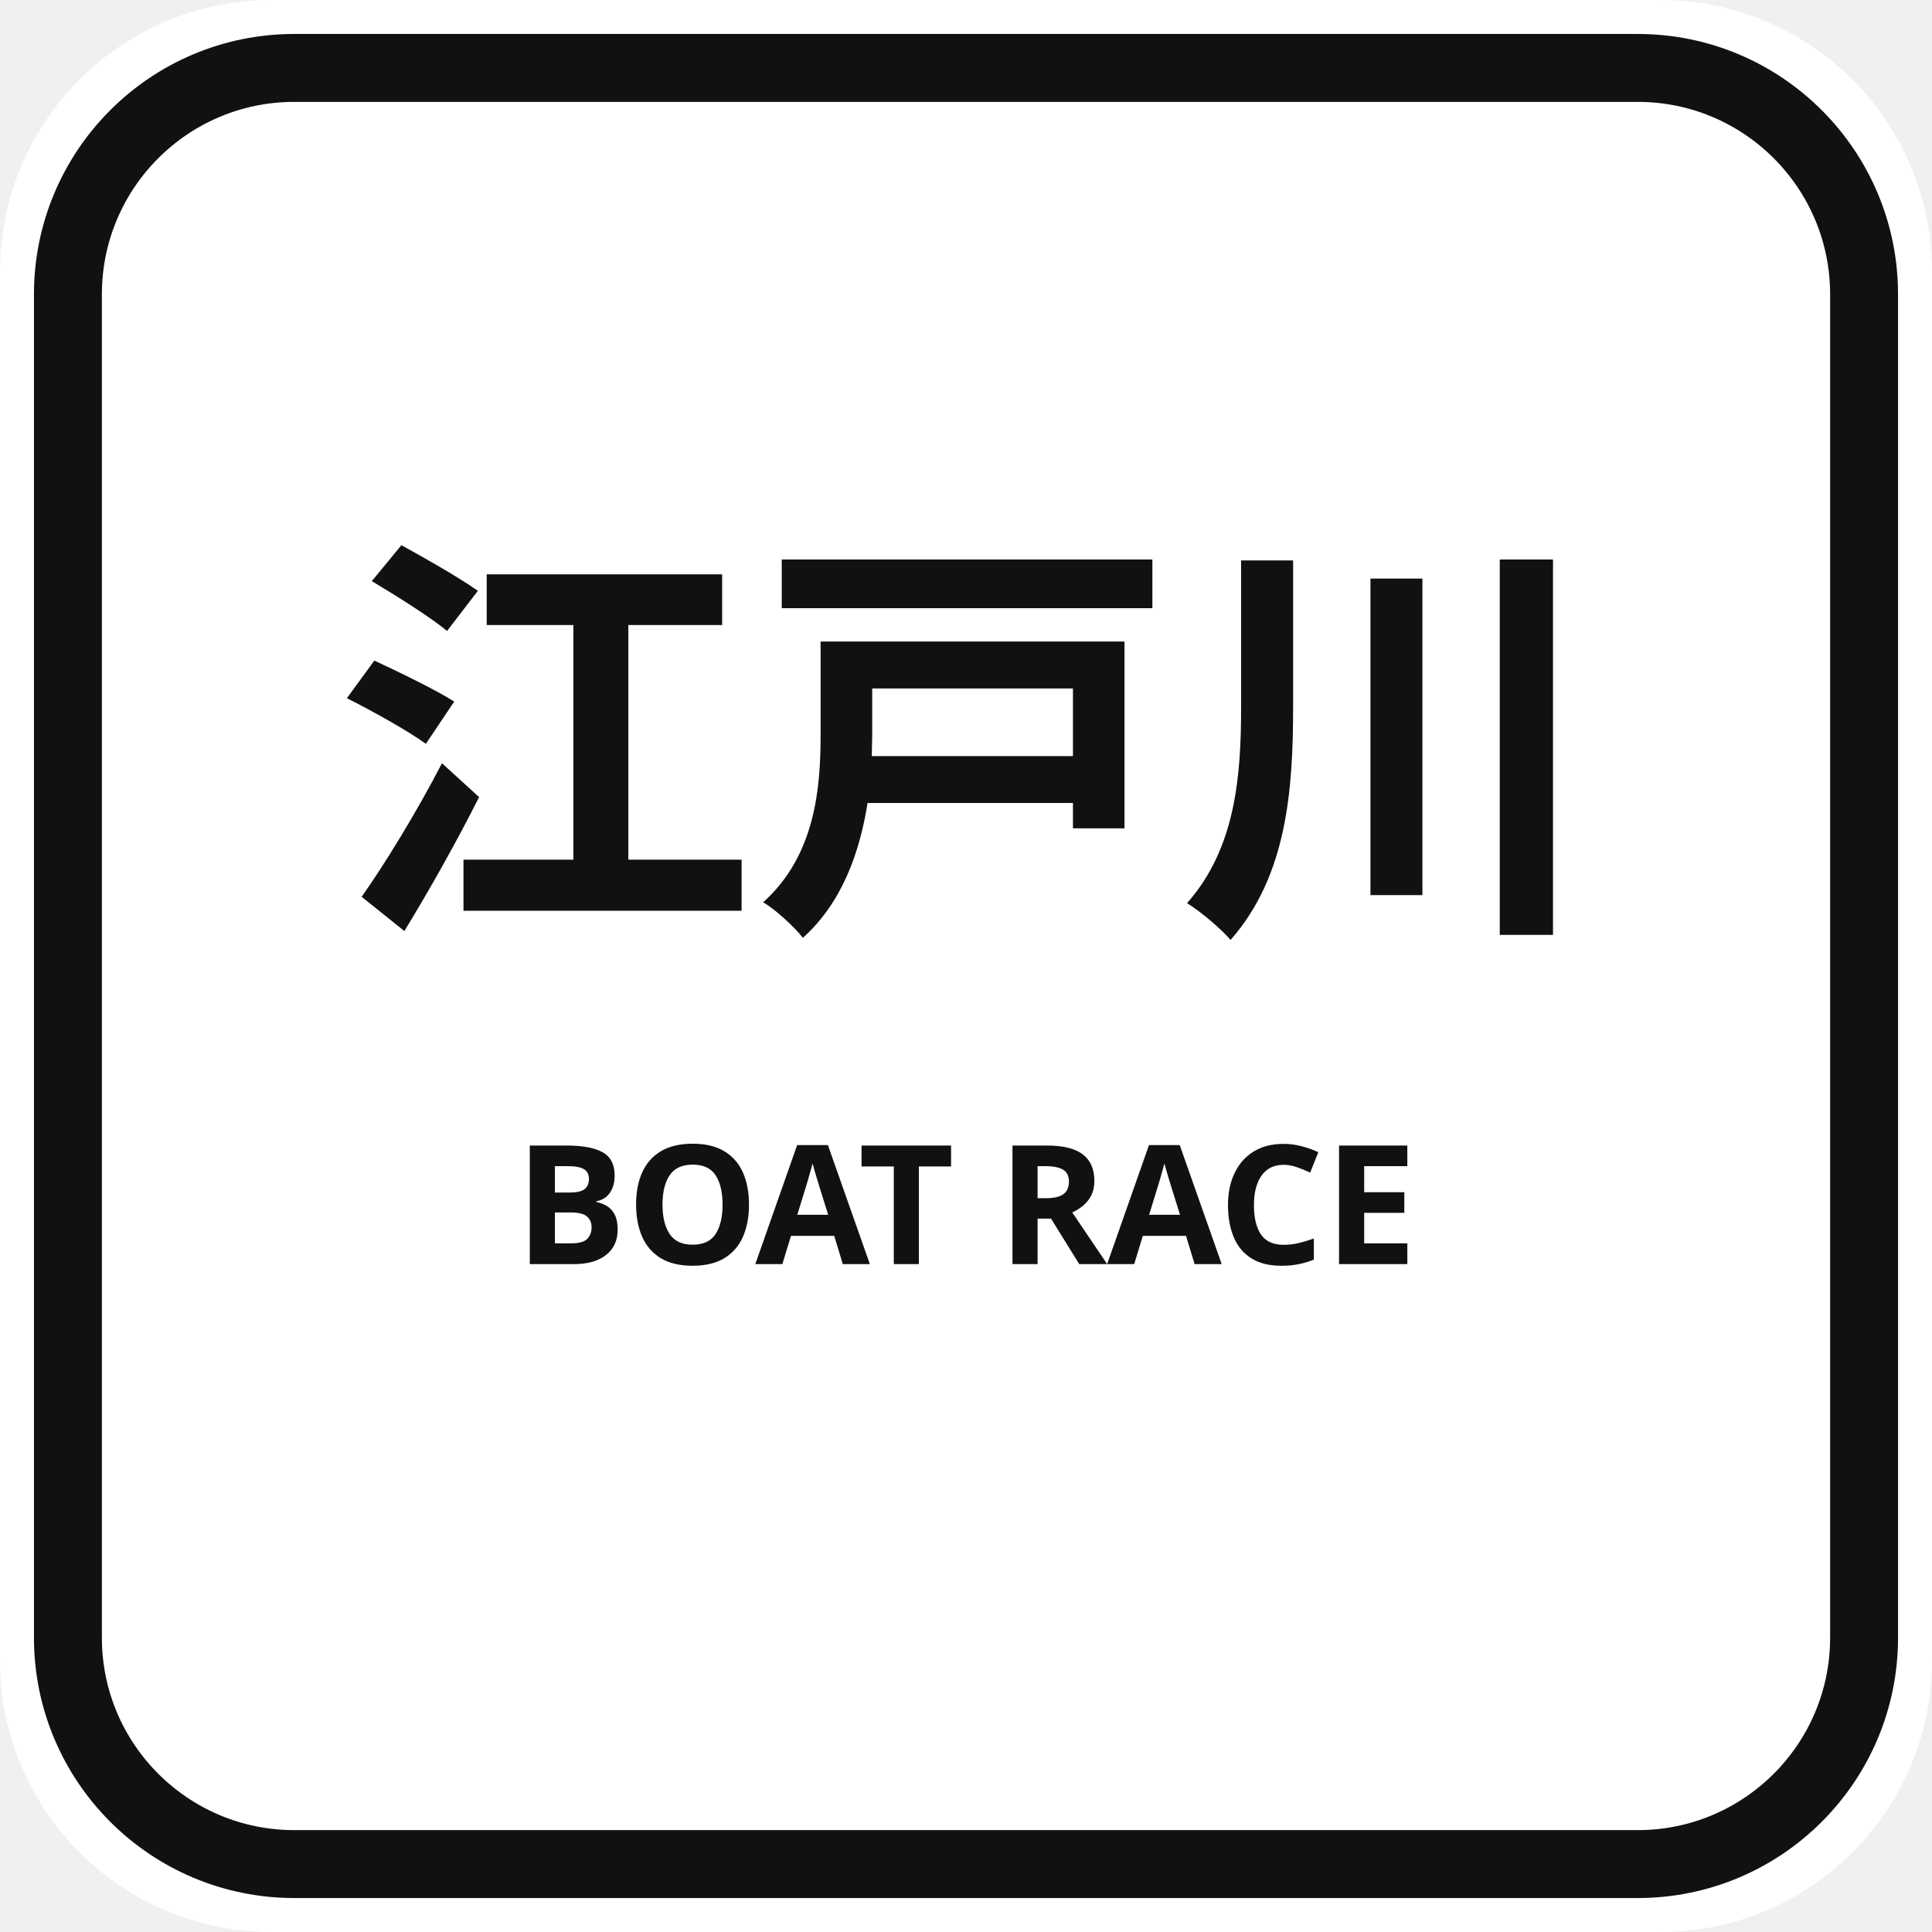
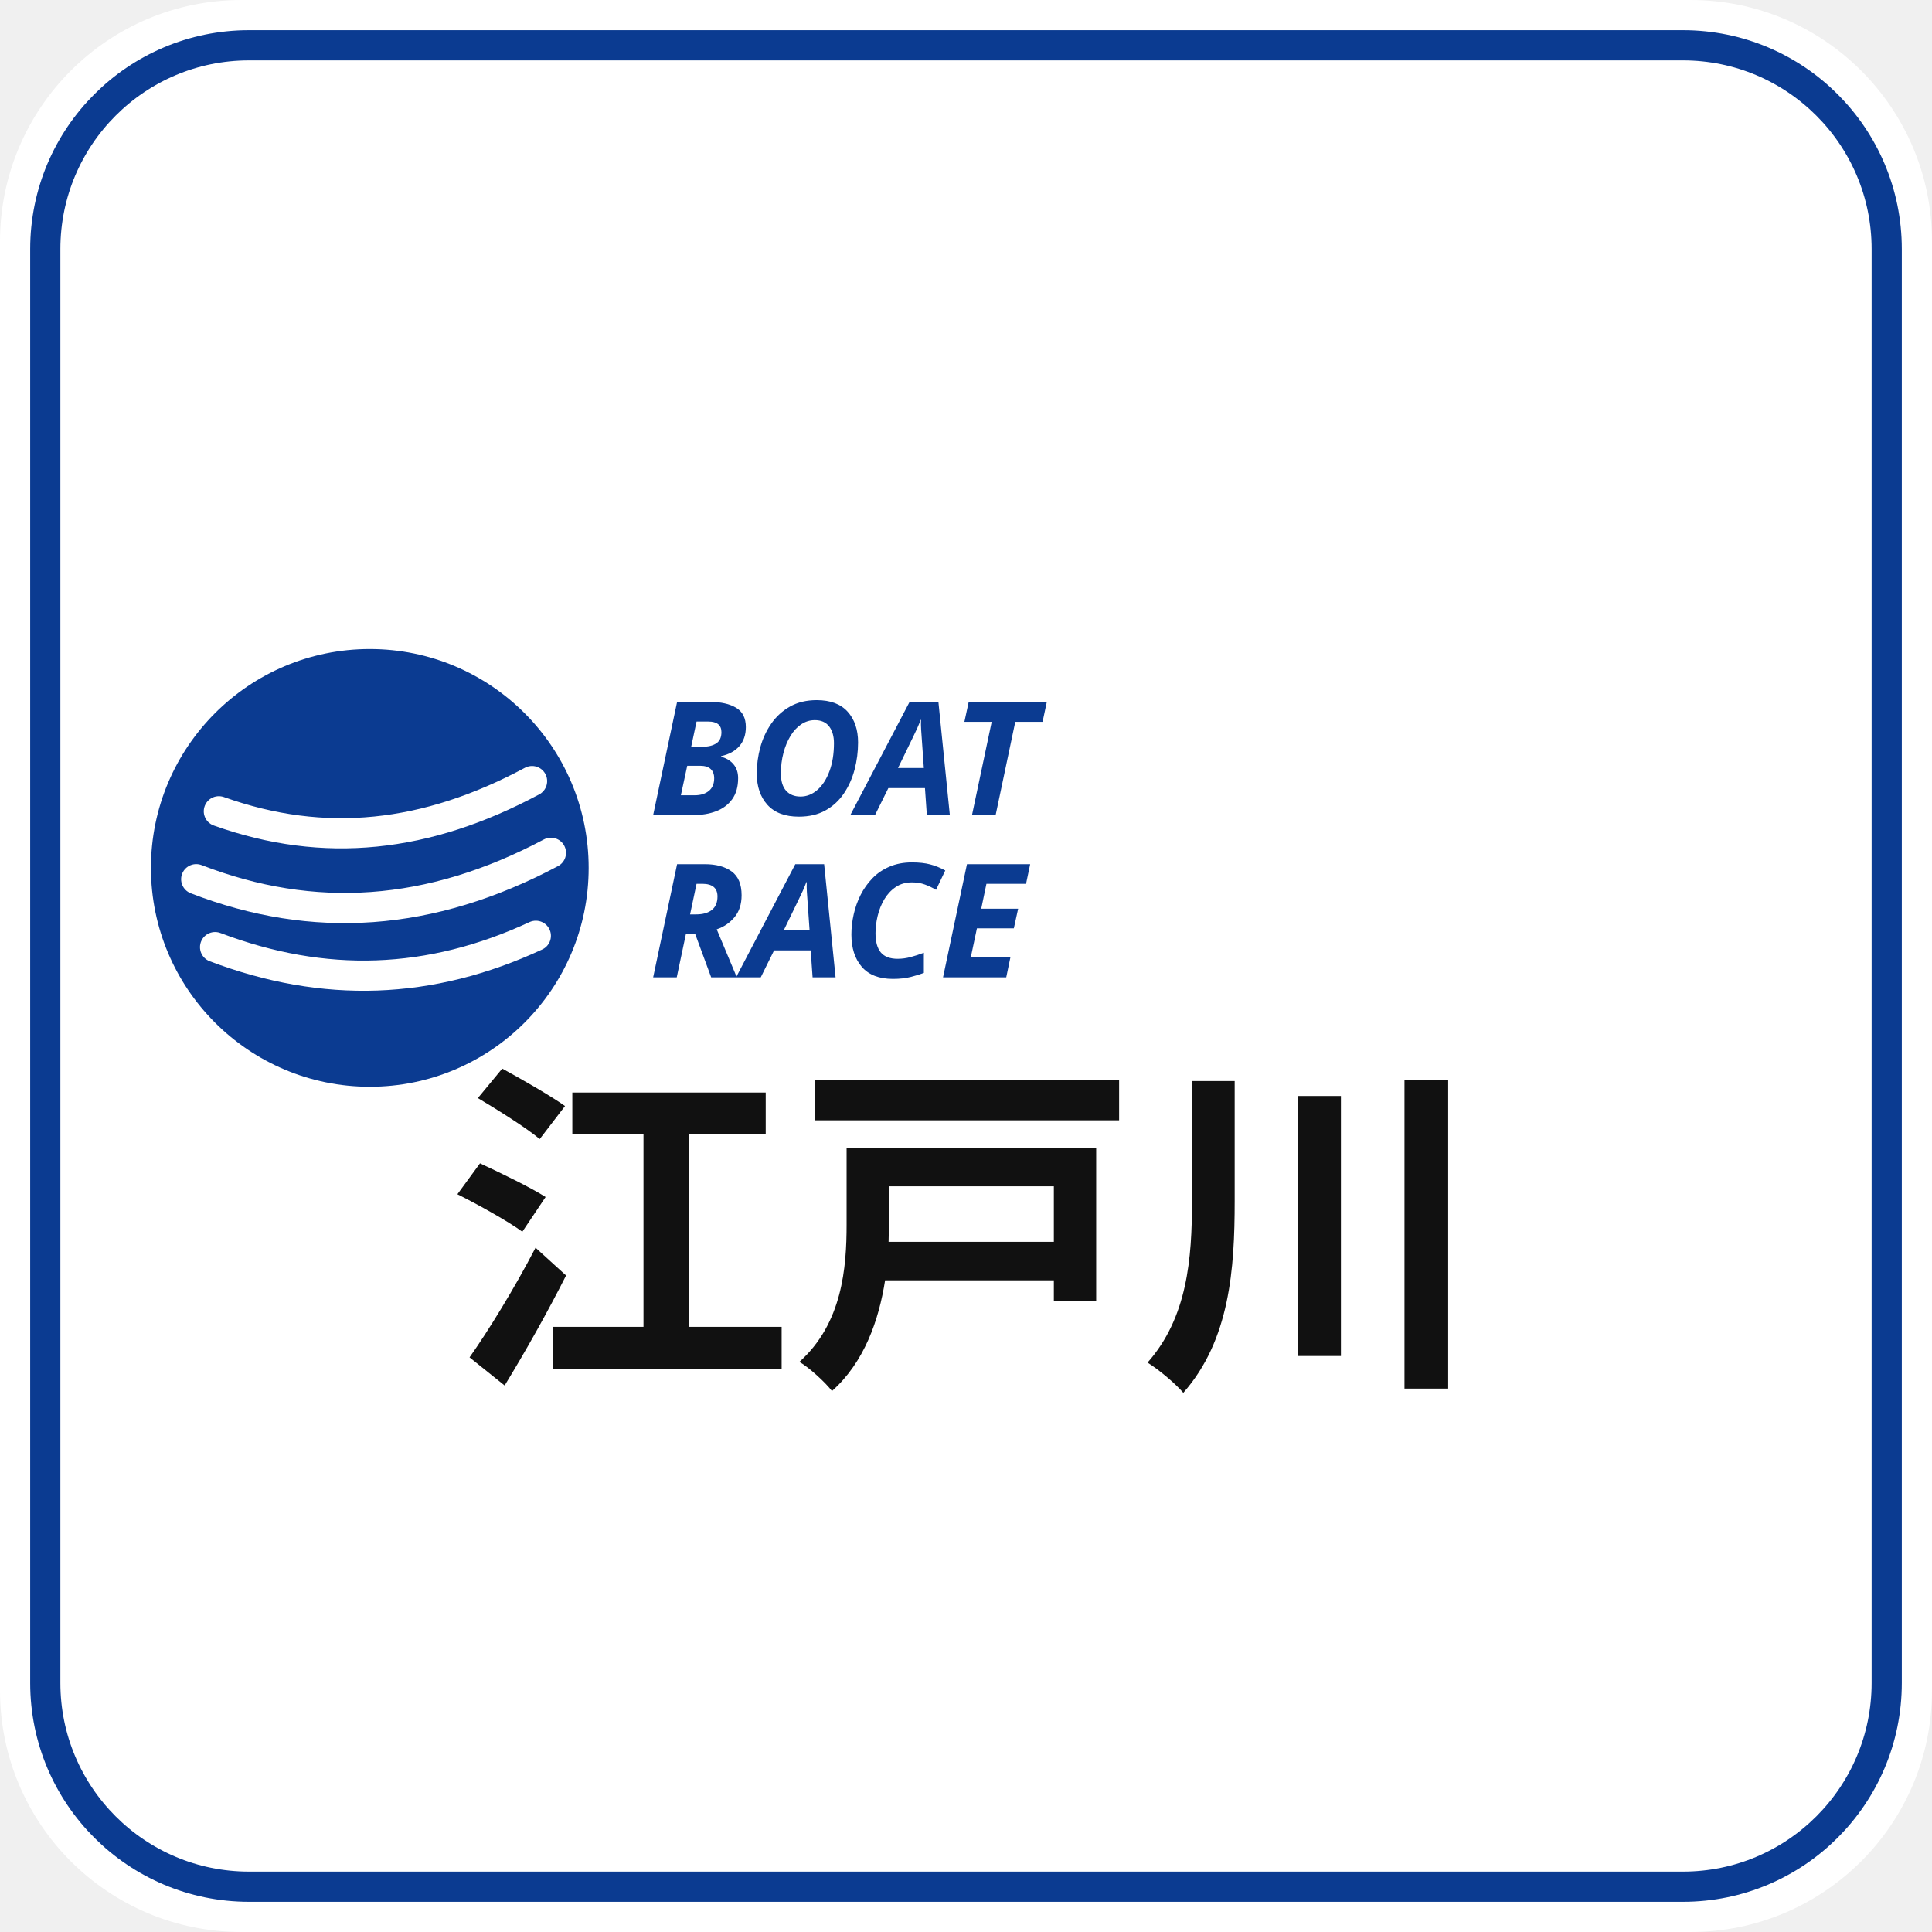
<svg xmlns="http://www.w3.org/2000/svg" viewBox="0 0 512 512">
-   <rect width="512" height="512" rx="72" fill="white" />
-   <rect x="18" y="18" width="476" height="476" rx="60" fill="none" stroke="#111" stroke-width="18" />
-   <text x="256" y="238" text-anchor="middle" font-family="sans-serif" font-weight="700" font-size="112" fill="#111">江戸川</text>
-   <text x="256" y="335" text-anchor="middle" font-family="sans-serif" font-weight="700" font-size="44" fill="#111">BOAT RACE</text>
+   <rect width="512" height="512" rx="64" fill="#fff" />
+   <rect x="12" y="12" width="488" height="488" rx="54" fill="none" stroke="#0b3b91" stroke-width="8" />
+   <g transform="translate(36 168)" fill="#0b3b91">
+     <circle cx="62" cy="62" r="58" />
+     <path d="M22 47c28 10 55 7 83-8M16 65c31 12 62 10 94-7M21 83c29 11 57 10 85-3" fill="none" stroke="#fff" stroke-width="8" stroke-linecap="round" />
+     <text x="136" y="48" font-family="sans-serif" font-size="42" font-weight="800" font-style="italic">BOAT</text>
+     <text x="136" y="91" font-family="sans-serif" font-size="42" font-weight="800" font-style="italic">RACE</text>
+   </g>
+   <text x="256" y="360" text-anchor="middle" font-family="sans-serif" font-size="92" font-weight="800" fill="#111">江戸川</text>
</svg>
